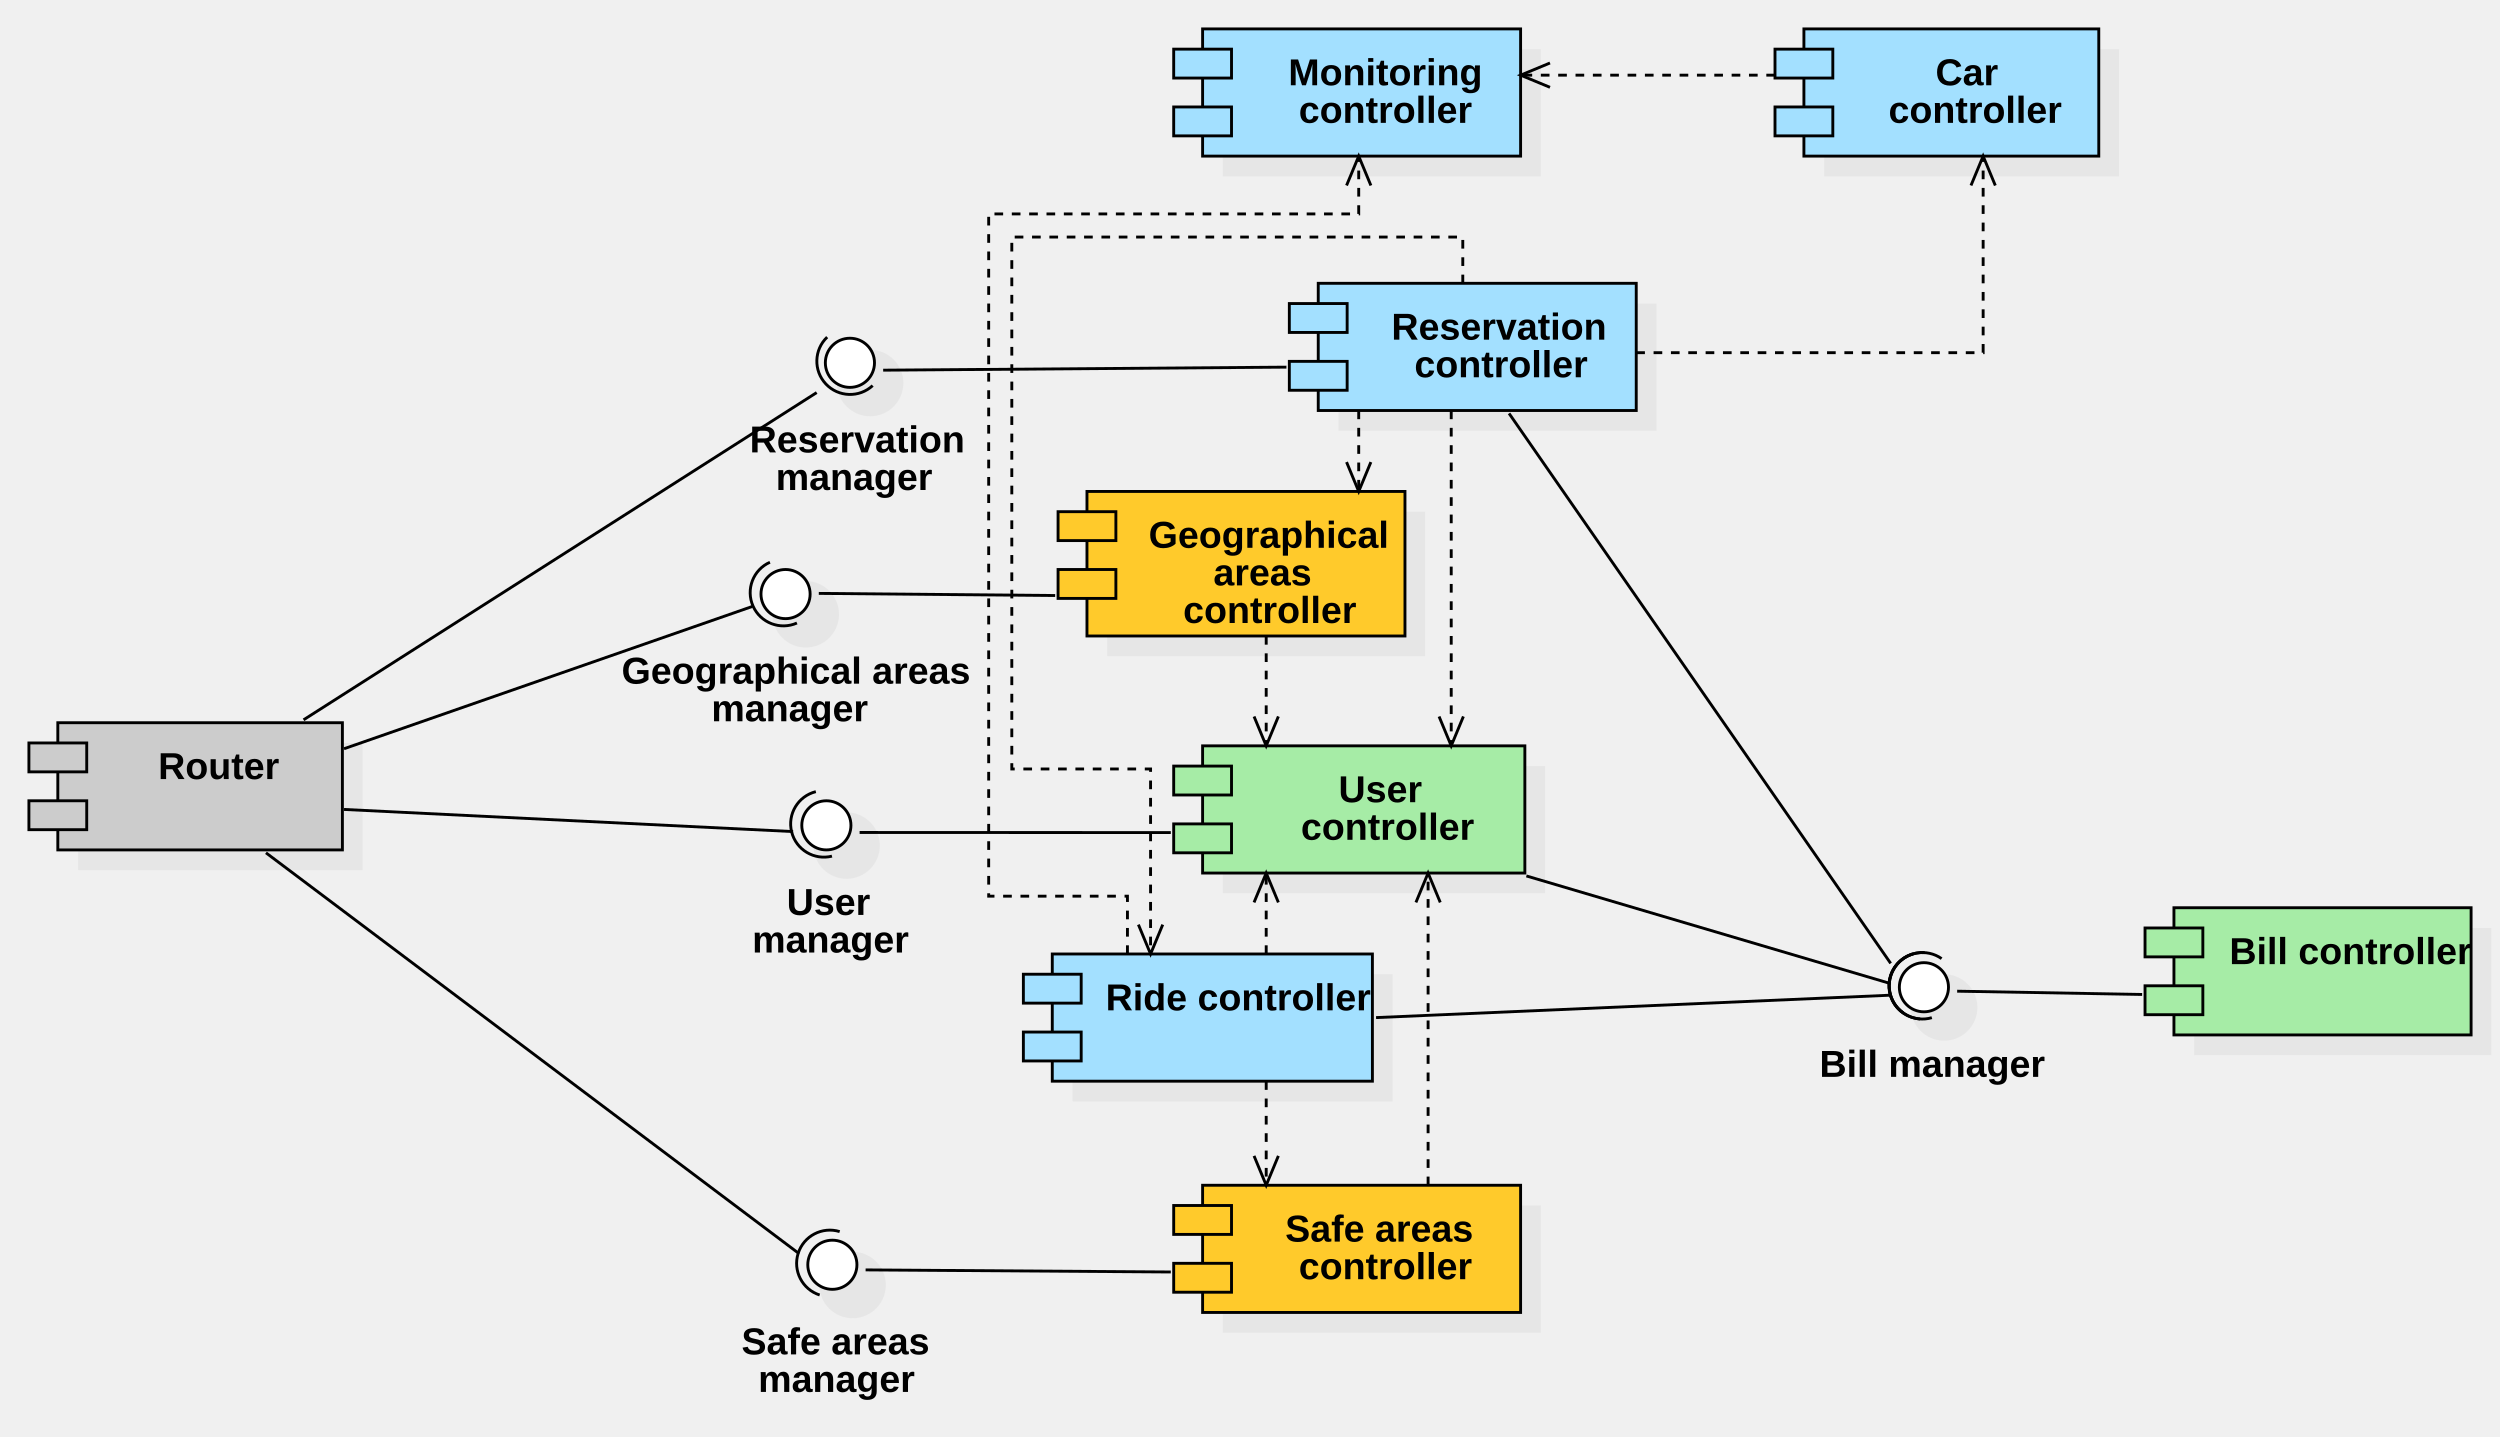
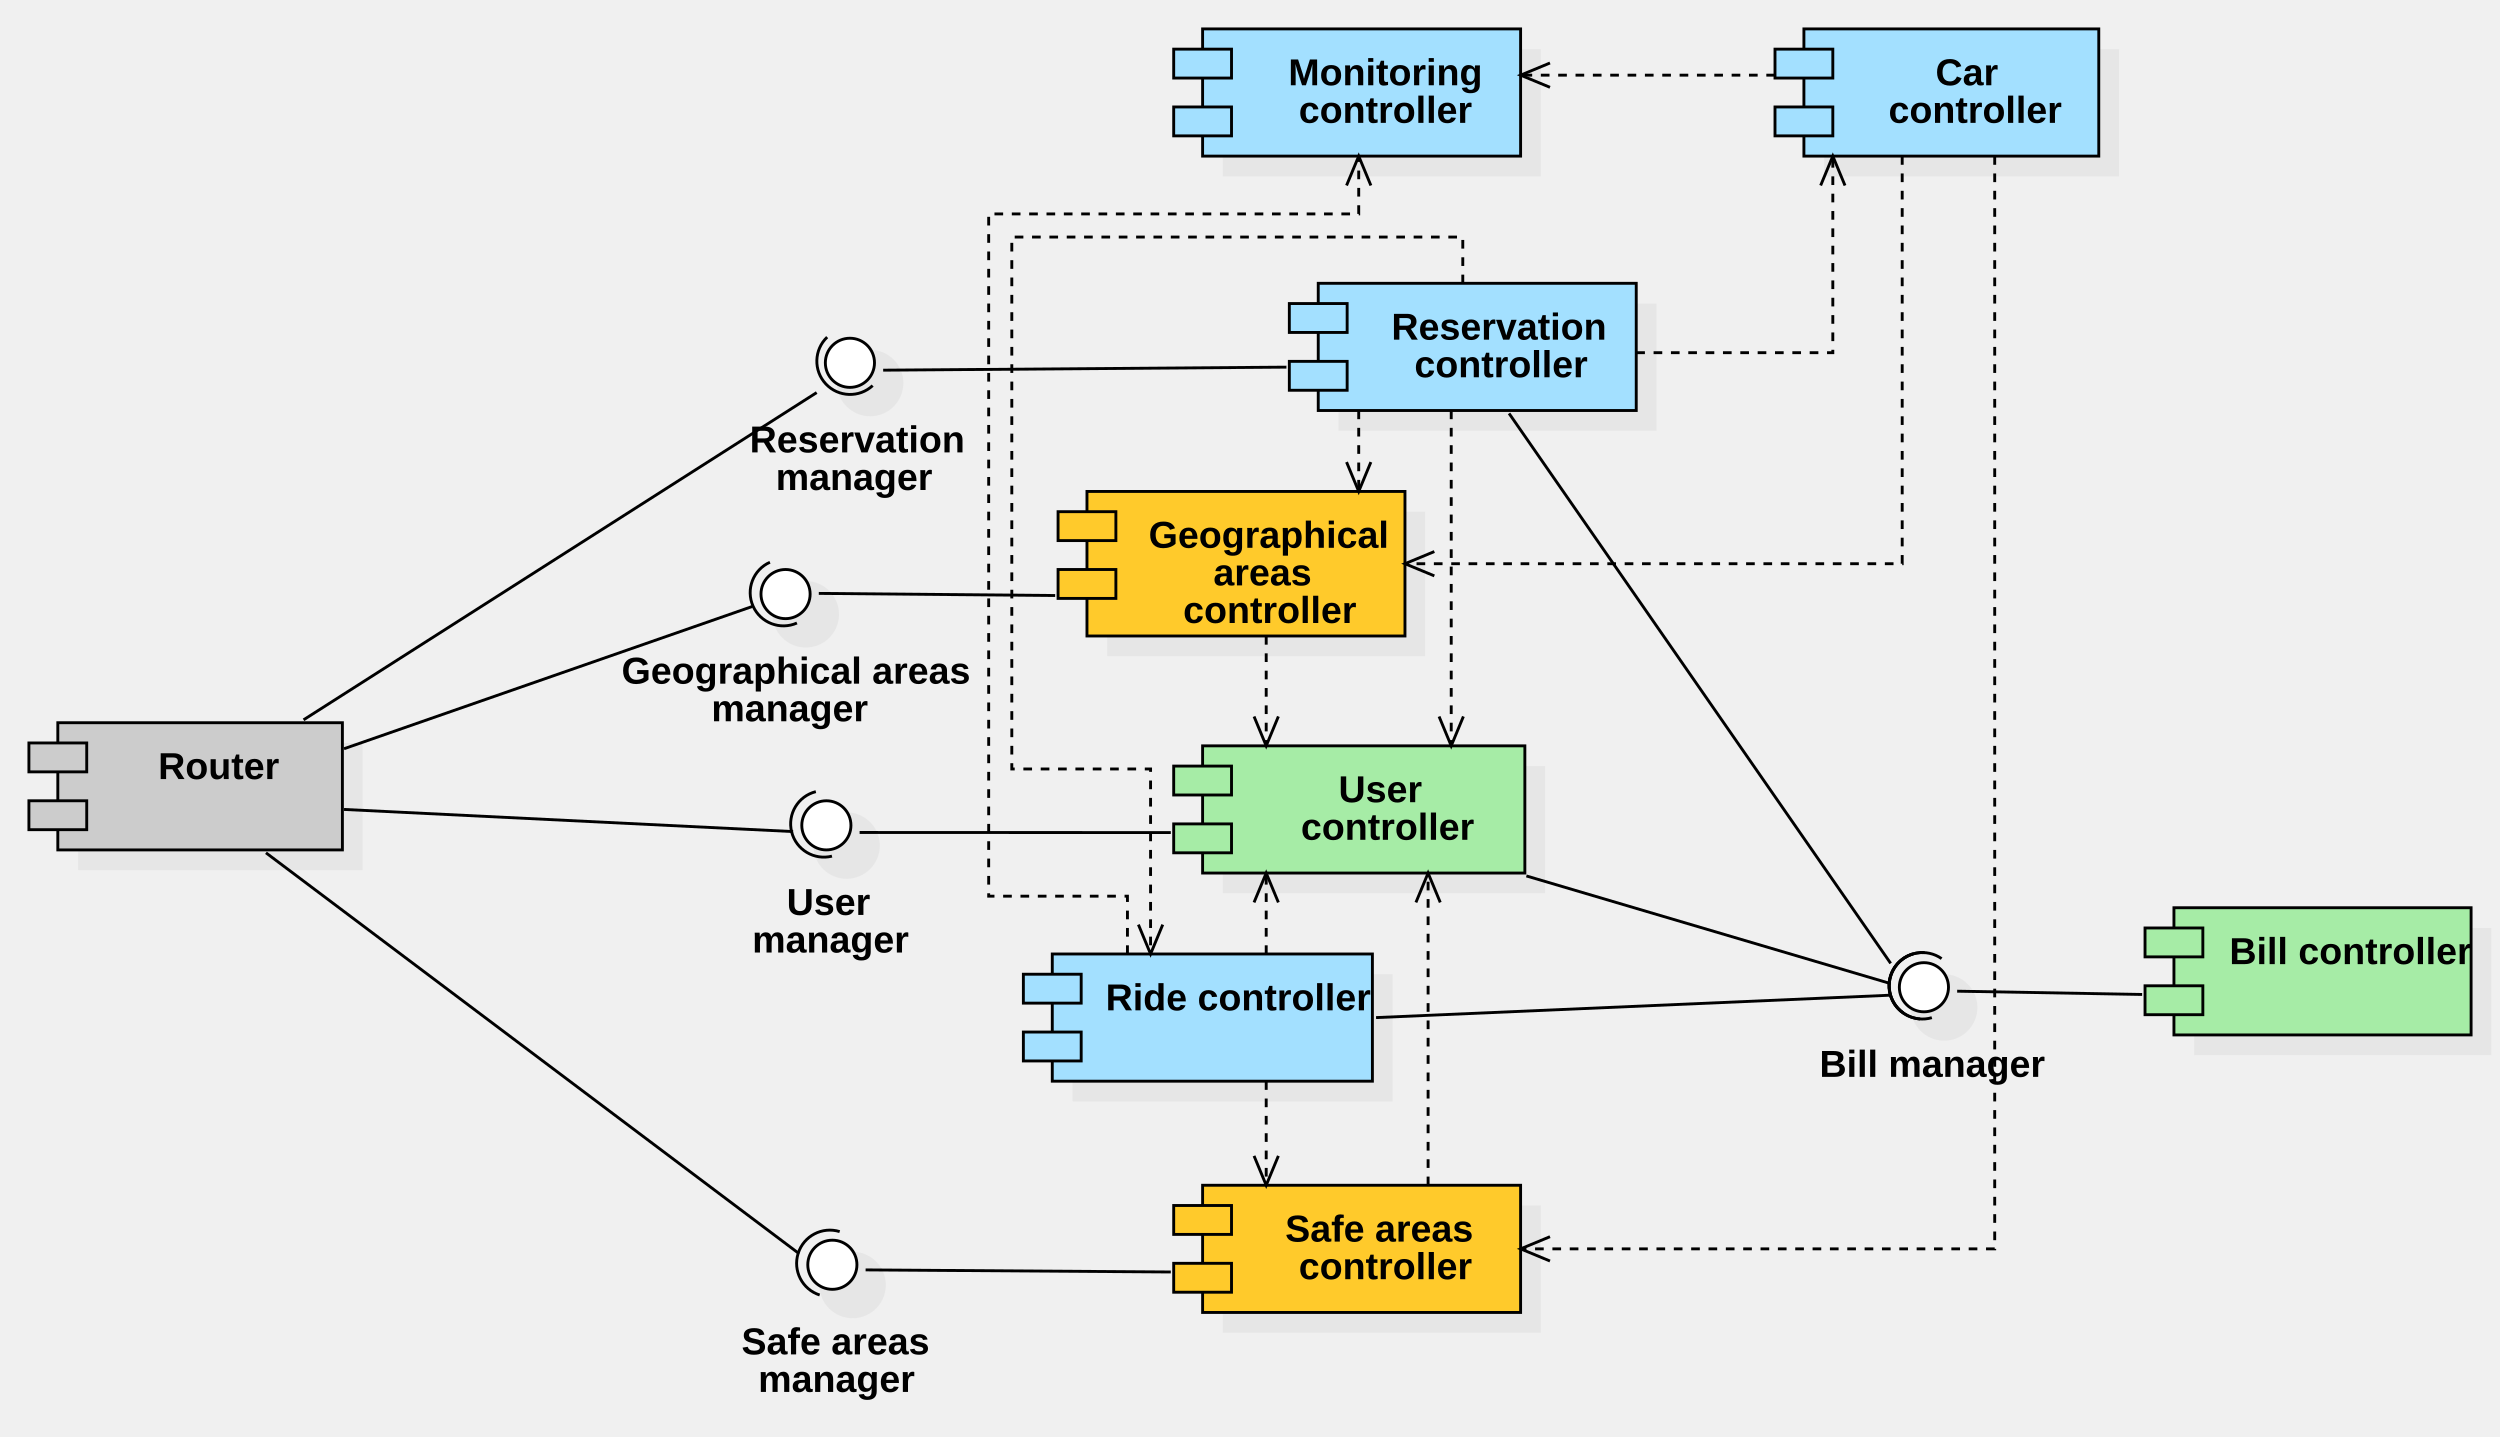
<svg xmlns="http://www.w3.org/2000/svg" version="1.1" width="864.789" height="497">
  <defs />
  <g>
    <g transform="translate(-38,-30) scale(1,1)">
      <rect fill="#C0C0C0" stroke="none" x="65" y="287" width="98.441" height="44" opacity="0.2" />
    </g>
    <g transform="translate(-38,-30) scale(1,1)">
      <rect fill="#cccccc" stroke="none" x="58" y="280" width="98.441" height="44" />
    </g>
    <g transform="translate(-38,-30) scale(1,1)">
      <path fill="none" stroke="#000000" d="M 58 280 L 156.441 280 L 156.441 324 L 58 324 L 58 280 Z Z" stroke-miterlimit="10" />
    </g>
    <g transform="translate(-38,-30) scale(1,1)">
      <rect fill="#cccccc" stroke="none" x="48" y="287" width="20" height="10" />
    </g>
    <g transform="translate(-38,-30) scale(1,1)">
      <path fill="none" stroke="#000000" d="M 48 287 L 68 287 L 68 297 L 48 297 L 48 287 Z Z" stroke-miterlimit="10" />
    </g>
    <g transform="translate(-38,-30) scale(1,1)">
      <rect fill="#cccccc" stroke="none" x="48" y="307" width="20" height="10" />
    </g>
    <g transform="translate(-38,-30) scale(1,1)">
      <path fill="none" stroke="#000000" d="M 48 307 L 68 307 L 68 317 L 48 317 L 48 307 Z Z" stroke-miterlimit="10" />
    </g>
    <g transform="translate(-38,-30) scale(1,1)">
      <g>
        <path fill="none" stroke="none" />
        <text fill="#000000" stroke="none" font-family="Arial" font-size="13px" font-style="normal" font-weight="bold" text-decoration="none" x="92.711" y="299.5">Router</text>
      </g>
    </g>
    <g transform="translate(-38,-30) scale(1,1)">
      <rect fill="#C0C0C0" stroke="none" x="461" y="47" width="110" height="44" opacity="0.2" />
    </g>
    <g transform="translate(-38,-30) scale(1,1)">
      <rect fill="#a3e0ff" stroke="none" x="454" y="40" width="110" height="44" />
    </g>
    <g transform="translate(-38,-30) scale(1,1)">
      <path fill="none" stroke="#000000" d="M 454 40 L 564 40 L 564 84 L 454 84 L 454 40 Z Z" stroke-miterlimit="10" />
    </g>
    <g transform="translate(-38,-30) scale(1,1)">
      <rect fill="#a3e0ff" stroke="none" x="444" y="47" width="20" height="10" />
    </g>
    <g transform="translate(-38,-30) scale(1,1)">
      <path fill="none" stroke="#000000" d="M 444 47 L 464 47 L 464 57 L 444 57 L 444 47 Z Z" stroke-miterlimit="10" />
    </g>
    <g transform="translate(-38,-30) scale(1,1)">
      <rect fill="#a3e0ff" stroke="none" x="444" y="67" width="20" height="10" />
    </g>
    <g transform="translate(-38,-30) scale(1,1)">
      <path fill="none" stroke="#000000" d="M 444 67 L 464 67 L 464 77 L 444 77 L 444 67 Z Z" stroke-miterlimit="10" />
    </g>
    <g transform="translate(-38,-30) scale(1,1)">
      <g>
        <path fill="none" stroke="none" />
        <text fill="#000000" stroke="none" font-family="Arial" font-size="13px" font-style="normal" font-weight="bold" text-decoration="none" x="483.652" y="59.5">Monitoring</text>
        <text fill="#000000" stroke="none" font-family="Arial" font-size="13px" font-style="normal" font-weight="bold" text-decoration="none" x="487.267" y="72.5">controller</text>
      </g>
    </g>
    <g transform="translate(-38,-30) scale(1,1)">
      <rect fill="#C0C0C0" stroke="none" x="501" y="135" width="110" height="44" opacity="0.2" />
    </g>
    <g transform="translate(-38,-30) scale(1,1)">
      <rect fill="#a3e0ff" stroke="none" x="494" y="128" width="110" height="44" />
    </g>
    <g transform="translate(-38,-30) scale(1,1)">
      <path fill="none" stroke="#000000" d="M 494 128 L 604 128 L 604 172 L 494 172 L 494 128 Z Z" stroke-miterlimit="10" />
    </g>
    <g transform="translate(-38,-30) scale(1,1)">
      <rect fill="#a3e0ff" stroke="none" x="484" y="135" width="20" height="10" />
    </g>
    <g transform="translate(-38,-30) scale(1,1)">
      <path fill="none" stroke="#000000" d="M 484 135 L 504 135 L 504 145 L 484 145 L 484 135 Z Z" stroke-miterlimit="10" />
    </g>
    <g transform="translate(-38,-30) scale(1,1)">
      <rect fill="#a3e0ff" stroke="none" x="484" y="155" width="20" height="10" />
    </g>
    <g transform="translate(-38,-30) scale(1,1)">
      <path fill="none" stroke="#000000" d="M 484 155 L 504 155 L 504 165 L 484 165 L 484 155 Z Z" stroke-miterlimit="10" />
    </g>
    <g transform="translate(-38,-30) scale(1,1)">
      <g>
        <path fill="none" stroke="none" />
        <text fill="#000000" stroke="none" font-family="Arial" font-size="13px" font-style="normal" font-weight="bold" text-decoration="none" x="519.316" y="147.5">Reservation</text>
        <text fill="#000000" stroke="none" font-family="Arial" font-size="13px" font-style="normal" font-weight="bold" text-decoration="none" x="527.267" y="160.5">controller</text>
      </g>
    </g>
    <g transform="translate(-38,-30) scale(1,1)">
      <rect fill="#C0C0C0" stroke="none" x="461" y="295" width="111.473" height="44" opacity="0.2" />
    </g>
    <g transform="translate(-38,-30) scale(1,1)">
      <rect fill="#a6eca6" stroke="none" x="454" y="288" width="111.473" height="44" />
    </g>
    <g transform="translate(-38,-30) scale(1,1)">
      <path fill="none" stroke="#000000" d="M 454 288 L 565.473 288 L 565.473 332 L 454 332 L 454 288 Z Z" stroke-miterlimit="10" />
    </g>
    <g transform="translate(-38,-30) scale(1,1)">
      <rect fill="#a6eca6" stroke="none" x="444" y="295" width="20" height="10" />
    </g>
    <g transform="translate(-38,-30) scale(1,1)">
      <path fill="none" stroke="#000000" d="M 444 295 L 464 295 L 464 305 L 444 305 L 444 295 Z Z" stroke-miterlimit="10" />
    </g>
    <g transform="translate(-38,-30) scale(1,1)">
      <rect fill="#a6eca6" stroke="none" x="444" y="315" width="20" height="10" />
    </g>
    <g transform="translate(-38,-30) scale(1,1)">
      <path fill="none" stroke="#000000" d="M 444 315 L 464 315 L 464 325 L 444 325 L 444 315 Z Z" stroke-miterlimit="10" />
    </g>
    <g transform="translate(-38,-30) scale(1,1)">
      <g>
        <path fill="none" stroke="none" />
        <text fill="#000000" stroke="none" font-family="Arial" font-size="13px" font-style="normal" font-weight="bold" text-decoration="none" x="501.013" y="307.5">User</text>
        <text fill="#000000" stroke="none" font-family="Arial" font-size="13px" font-style="normal" font-weight="bold" text-decoration="none" x="488.003" y="320.5">controller</text>
      </g>
    </g>
    <g transform="translate(-38,-30) scale(1,1)">
      <rect fill="#C0C0C0" stroke="none" x="409" y="367" width="110.736" height="44" opacity="0.2" />
    </g>
    <g transform="translate(-38,-30) scale(1,1)">
      <rect fill="#a3e0ff" stroke="none" x="402" y="360" width="110.736" height="44" />
    </g>
    <g transform="translate(-38,-30) scale(1,1)">
      <path fill="none" stroke="#000000" d="M 402 360 L 512.736 360 L 512.736 404 L 402 404 L 402 360 Z Z" stroke-miterlimit="10" />
    </g>
    <g transform="translate(-38,-30) scale(1,1)">
      <rect fill="#a3e0ff" stroke="none" x="392" y="367" width="20" height="10" />
    </g>
    <g transform="translate(-38,-30) scale(1,1)">
      <path fill="none" stroke="#000000" d="M 392 367 L 412 367 L 412 377 L 392 377 L 392 367 Z Z" stroke-miterlimit="10" />
    </g>
    <g transform="translate(-38,-30) scale(1,1)">
      <rect fill="#a3e0ff" stroke="none" x="392" y="387" width="20" height="10" />
    </g>
    <g transform="translate(-38,-30) scale(1,1)">
      <path fill="none" stroke="#000000" d="M 392 387 L 412 387 L 412 397 L 392 397 L 392 387 Z Z" stroke-miterlimit="10" />
    </g>
    <g transform="translate(-38,-30) scale(1,1)">
      <g>
        <path fill="none" stroke="none" />
        <text fill="#000000" stroke="none" font-family="Arial" font-size="13px" font-style="normal" font-weight="bold" text-decoration="none" x="420.461" y="379.5">Ride controller</text>
      </g>
    </g>
    <g transform="translate(-38,-30) scale(1,1)">
      <rect fill="#C0C0C0" stroke="none" x="421" y="207" width="110" height="50" opacity="0.2" />
    </g>
    <g transform="translate(-38,-30) scale(1,1)">
      <rect fill="#ffca2b" stroke="none" x="414" y="200" width="110" height="50" />
    </g>
    <g transform="translate(-38,-30) scale(1,1)">
      <path fill="none" stroke="#000000" d="M 414 200 L 524 200 L 524 250 L 414 250 L 414 200 Z Z" stroke-miterlimit="10" />
    </g>
    <g transform="translate(-38,-30) scale(1,1)">
      <rect fill="#ffca2b" stroke="none" x="404" y="207" width="20" height="10" />
    </g>
    <g transform="translate(-38,-30) scale(1,1)">
      <path fill="none" stroke="#000000" d="M 404 207 L 424 207 L 424 217 L 404 217 L 404 207 Z Z" stroke-miterlimit="10" />
    </g>
    <g transform="translate(-38,-30) scale(1,1)">
      <rect fill="#ffca2b" stroke="none" x="404" y="227" width="20" height="10" />
    </g>
    <g transform="translate(-38,-30) scale(1,1)">
      <path fill="none" stroke="#000000" d="M 404 227 L 424 227 L 424 237 L 404 237 L 404 227 Z Z" stroke-miterlimit="10" />
    </g>
    <g transform="translate(-38,-30) scale(1,1)">
      <g>
        <path fill="none" stroke="none" />
        <text fill="#000000" stroke="none" font-family="Arial" font-size="13px" font-style="normal" font-weight="bold" text-decoration="none" x="435.336" y="219.5">Geographical</text>
        <text fill="#000000" stroke="none" font-family="Arial" font-size="13px" font-style="normal" font-weight="bold" text-decoration="none" x="457.74" y="232.5">areas</text>
        <text fill="#000000" stroke="none" font-family="Arial" font-size="13px" font-style="normal" font-weight="bold" text-decoration="none" x="447.267" y="245.5">controller</text>
      </g>
    </g>
    <g transform="translate(-38,-30) scale(1,1)">
      <rect fill="#C0C0C0" stroke="none" x="461" y="447" width="110" height="44" opacity="0.2" />
    </g>
    <g transform="translate(-38,-30) scale(1,1)">
      <rect fill="#ffca2b" stroke="none" x="454" y="440" width="110" height="44" />
    </g>
    <g transform="translate(-38,-30) scale(1,1)">
      <path fill="none" stroke="#000000" d="M 454 440 L 564 440 L 564 484 L 454 484 L 454 440 Z Z" stroke-miterlimit="10" />
    </g>
    <g transform="translate(-38,-30) scale(1,1)">
      <rect fill="#ffca2b" stroke="none" x="444" y="447" width="20" height="10" />
    </g>
    <g transform="translate(-38,-30) scale(1,1)">
      <path fill="none" stroke="#000000" d="M 444 447 L 464 447 L 464 457 L 444 457 L 444 447 Z Z" stroke-miterlimit="10" />
    </g>
    <g transform="translate(-38,-30) scale(1,1)">
      <rect fill="#ffca2b" stroke="none" x="444" y="467" width="20" height="10" />
    </g>
    <g transform="translate(-38,-30) scale(1,1)">
      <path fill="none" stroke="#000000" d="M 444 467 L 464 467 L 464 477 L 444 477 L 444 467 Z Z" stroke-miterlimit="10" />
    </g>
    <g transform="translate(-38,-30) scale(1,1)">
      <g>
        <path fill="none" stroke="none" />
        <text fill="#000000" stroke="none" font-family="Arial" font-size="13px" font-style="normal" font-weight="bold" text-decoration="none" x="482.563" y="459.5">Safe areas</text>
        <text fill="#000000" stroke="none" font-family="Arial" font-size="13px" font-style="normal" font-weight="bold" text-decoration="none" x="487.267" y="472.5">controller</text>
      </g>
    </g>
    <g transform="translate(-38,-30) scale(1,1)">
      <rect fill="#C0C0C0" stroke="none" x="797" y="351" width="102.789" height="44" opacity="0.2" />
    </g>
    <g transform="translate(-38,-30) scale(1,1)">
      <rect fill="#a6eca6" stroke="none" x="790" y="344" width="102.789" height="44" />
    </g>
    <g transform="translate(-38,-30) scale(1,1)">
      <path fill="none" stroke="#000000" d="M 790 344 L 892.789 344 L 892.789 388 L 790 388 L 790 344 Z Z" stroke-miterlimit="10" />
    </g>
    <g transform="translate(-38,-30) scale(1,1)">
      <rect fill="#a6eca6" stroke="none" x="780" y="351" width="20" height="10" />
    </g>
    <g transform="translate(-38,-30) scale(1,1)">
      <path fill="none" stroke="#000000" d="M 780 351 L 800 351 L 800 361 L 780 361 L 780 351 Z Z" stroke-miterlimit="10" />
    </g>
    <g transform="translate(-38,-30) scale(1,1)">
      <rect fill="#a6eca6" stroke="none" x="780" y="371" width="20" height="10" />
    </g>
    <g transform="translate(-38,-30) scale(1,1)">
      <path fill="none" stroke="#000000" d="M 780 371 L 800 371 L 800 381 L 780 381 L 780 371 Z Z" stroke-miterlimit="10" />
    </g>
    <g transform="translate(-38,-30) scale(1,1)">
      <g>
        <path fill="none" stroke="none" />
        <text fill="#000000" stroke="none" font-family="Arial" font-size="13px" font-style="normal" font-weight="bold" text-decoration="none" x="809.188" y="363.5">Bill controller</text>
      </g>
    </g>
    <g transform="translate(-38,-30) scale(1,1)">
      <rect fill="#C0C0C0" stroke="none" x="669" y="47" width="102" height="44" opacity="0.2" />
    </g>
    <g transform="translate(-38,-30) scale(1,1)">
      <rect fill="#a3e0ff" stroke="none" x="662" y="40" width="102" height="44" />
    </g>
    <g transform="translate(-38,-30) scale(1,1)">
      <path fill="none" stroke="#000000" d="M 662 40 L 764 40 L 764 84 L 662 84 L 662 40 Z Z" stroke-miterlimit="10" />
    </g>
    <g transform="translate(-38,-30) scale(1,1)">
      <rect fill="#a3e0ff" stroke="none" x="652" y="47" width="20" height="10" />
    </g>
    <g transform="translate(-38,-30) scale(1,1)">
      <path fill="none" stroke="#000000" d="M 652 47 L 672 47 L 672 57 L 652 57 L 652 47 Z Z" stroke-miterlimit="10" />
    </g>
    <g transform="translate(-38,-30) scale(1,1)">
      <rect fill="#a3e0ff" stroke="none" x="652" y="67" width="20" height="10" />
    </g>
    <g transform="translate(-38,-30) scale(1,1)">
      <path fill="none" stroke="#000000" d="M 652 67 L 672 67 L 672 77 L 652 77 L 652 67 Z Z" stroke-miterlimit="10" />
    </g>
    <g transform="translate(-38,-30) scale(1,1)">
      <g>
        <path fill="none" stroke="none" />
        <text fill="#000000" stroke="none" font-family="Arial" font-size="13px" font-style="normal" font-weight="bold" text-decoration="none" x="707.526" y="59.5">Car</text>
        <text fill="#000000" stroke="none" font-family="Arial" font-size="13px" font-style="normal" font-weight="bold" text-decoration="none" x="691.267" y="72.5">controller</text>
      </g>
    </g>
    <g transform="translate(-38,-30) scale(1,1)">
      <path fill="#C0C0C0" stroke="none" d="M 327.5 162.5 C 327.5 156.149 332.649 151 339 151 C 345.351 151 350.5 156.149 350.5 162.5 C 350.5 168.851 345.351 174 339 174 C 332.649 174 327.5 168.851 327.5 162.5 Z" opacity="0.2" />
    </g>
    <g transform="translate(-38,-30) scale(1,1)">
      <path fill="none" stroke="#000000" d="M 339.871 163.384 A 11.5 11.5 0 0 1 324.129 146.616" stroke-miterlimit="10" />
    </g>
    <g transform="translate(-38,-30) scale(1,1)">
      <path fill="#ffffff" stroke="none" d="M 323.5 155.5 C 323.5 150.806 327.306 147 332 147 C 336.694 147 340.5 150.806 340.5 155.5 C 340.5 160.194 336.694 164 332 164 C 327.306 164 323.5 160.194 323.5 155.5 Z" />
    </g>
    <g transform="translate(-38,-30) scale(1,1)">
      <path fill="none" stroke="#000000" d="M 323.5 155.5 C 323.5 150.806 327.306 147 332 147 C 336.694 147 340.5 150.806 340.5 155.5 C 340.5 160.194 336.694 164 332 164 C 327.306 164 323.5 160.194 323.5 155.5 Z" stroke-miterlimit="10" />
    </g>
    <g transform="translate(-38,-30) scale(1,1)">
      <g>
        <path fill="none" stroke="none" />
        <text fill="#000000" stroke="none" font-family="Arial" font-size="13px" font-style="normal" font-weight="bold" text-decoration="none" x="297.316" y="186.5">Reservation</text>
        <text fill="#000000" stroke="none" font-family="Arial" font-size="13px" font-style="normal" font-weight="bold" text-decoration="none" x="306.346" y="199.5">manager</text>
      </g>
    </g>
    <g transform="translate(-38,-30) scale(1,1)">
      <path fill="none" stroke="#000000" d="M 483 157 L 343.5 158.051" stroke-miterlimit="10" />
    </g>
    <g transform="translate(-38,-30) scale(1,1)">
      <path fill="#C0C0C0" stroke="none" d="M 319.354 322.5 C 319.354 316.149 324.503 311 330.854 311 C 337.206 311 342.354 316.149 342.354 322.5 C 342.354 328.851 337.206 334 330.854 334 C 324.503 334 319.354 328.851 319.354 322.5 Z" opacity="0.2" />
    </g>
    <g transform="translate(-38,-30) scale(1,1)">
      <path fill="none" stroke="#000000" d="M 325.789 326.157 A 11.5 11.5 0 0 1 320.211 303.843" stroke-miterlimit="10" />
    </g>
    <g transform="translate(-38,-30) scale(1,1)">
      <path fill="#ffffff" stroke="none" d="M 315.354 315.5 C 315.354 310.806 319.16 307 323.854 307 C 328.549 307 332.354 310.806 332.354 315.5 C 332.354 320.194 328.549 324 323.854 324 C 319.16 324 315.354 320.194 315.354 315.5 Z" />
    </g>
    <g transform="translate(-38,-30) scale(1,1)">
      <path fill="none" stroke="#000000" d="M 315.354 315.5 C 315.354 310.806 319.16 307 323.854 307 C 328.549 307 332.354 310.806 332.354 315.5 C 332.354 320.194 328.549 324 323.854 324 C 319.16 324 315.354 320.194 315.354 315.5 Z" stroke-miterlimit="10" />
    </g>
    <g transform="translate(-38,-30) scale(1,1)">
      <g>
        <path fill="none" stroke="none" />
        <text fill="#000000" stroke="none" font-family="Arial" font-size="13px" font-style="normal" font-weight="bold" text-decoration="none" x="310.131" y="346.5">User</text>
        <text fill="#000000" stroke="none" font-family="Arial" font-size="13px" font-style="normal" font-weight="bold" text-decoration="none" x="298.2" y="359.5">manager</text>
      </g>
    </g>
    <g transform="translate(-38,-30) scale(1,1)">
      <path fill="none" stroke="#000000" d="M 443 318 L 335.354 317.965" stroke-miterlimit="10" />
    </g>
    <g transform="translate(-38,-30) scale(1,1)">
      <path fill="#C0C0C0" stroke="none" d="M 305.235 242.5 C 305.235 236.149 310.384 231 316.735 231 C 323.087 231 328.235 236.149 328.235 242.5 C 328.235 248.851 323.087 254 316.735 254 C 310.384 254 305.235 248.851 305.235 242.5 Z" opacity="0.2" />
    </g>
    <g transform="translate(-38,-30) scale(1,1)">
      <path fill="none" stroke="#000000" d="M 313.671 245.509 A 11.5 11.5 0 0 1 304.329 224.491" stroke-miterlimit="10" />
    </g>
    <g transform="translate(-38,-30) scale(1,1)">
      <path fill="#ffffff" stroke="none" d="M 301.235 235.5 C 301.235 230.806 305.041 227 309.735 227 C 314.43 227 318.235 230.806 318.235 235.5 C 318.235 240.194 314.43 244 309.735 244 C 305.041 244 301.235 240.194 301.235 235.5 Z" />
    </g>
    <g transform="translate(-38,-30) scale(1,1)">
      <path fill="none" stroke="#000000" d="M 301.235 235.5 C 301.235 230.806 305.041 227 309.735 227 C 314.43 227 318.235 230.806 318.235 235.5 C 318.235 240.194 314.43 244 309.735 244 C 305.041 244 301.235 240.194 301.235 235.5 Z" stroke-miterlimit="10" />
    </g>
    <g transform="translate(-38,-30) scale(1,1)">
      <g>
        <path fill="none" stroke="none" />
        <text fill="#000000" stroke="none" font-family="Arial" font-size="13px" font-style="normal" font-weight="bold" text-decoration="none" x="253.006" y="266.5">Geographical areas</text>
        <text fill="#000000" stroke="none" font-family="Arial" font-size="13px" font-style="normal" font-weight="bold" text-decoration="none" x="284.081" y="279.5">manager</text>
      </g>
    </g>
    <g transform="translate(-38,-30) scale(1,1)">
      <path fill="none" stroke="#000000" d="M 403 236 L 321.235 235.269" stroke-miterlimit="10" />
    </g>
    <g transform="translate(-38,-30) scale(1,1)">
      <path fill="#C0C0C0" stroke="none" d="M 321.426 474.5 C 321.426 468.149 326.575 463 332.926 463 C 339.278 463 344.426 468.149 344.426 474.5 C 344.426 480.851 339.278 486 332.926 486 C 326.575 486 321.426 480.851 321.426 474.5 Z" opacity="0.2" />
    </g>
    <g transform="translate(-38,-30) scale(1,1)">
      <path fill="none" stroke="#000000" d="M 321.537 477.966 A 11.5 11.5 0 0 1 328.463 456.034" stroke-miterlimit="10" />
    </g>
    <g transform="translate(-38,-30) scale(1,1)">
      <path fill="#ffffff" stroke="none" d="M 317.426 467.5 C 317.426 462.806 321.232 459 325.926 459 C 330.621 459 334.426 462.806 334.426 467.5 C 334.426 472.194 330.621 476 325.926 476 C 321.232 476 317.426 472.194 317.426 467.5 Z" />
    </g>
    <g transform="translate(-38,-30) scale(1,1)">
      <path fill="none" stroke="#000000" d="M 317.426 467.5 C 317.426 462.806 321.232 459 325.926 459 C 330.621 459 334.426 462.806 334.426 467.5 C 334.426 472.194 330.621 476 325.926 476 C 321.232 476 317.426 472.194 317.426 467.5 Z" stroke-miterlimit="10" />
    </g>
    <g transform="translate(-38,-30) scale(1,1)">
      <g>
        <path fill="none" stroke="none" />
        <text fill="#000000" stroke="none" font-family="Arial" font-size="13px" font-style="normal" font-weight="bold" text-decoration="none" x="294.49" y="498.5">Safe areas</text>
        <text fill="#000000" stroke="none" font-family="Arial" font-size="13px" font-style="normal" font-weight="bold" text-decoration="none" x="300.272" y="511.5">manager</text>
      </g>
    </g>
    <g transform="translate(-38,-30) scale(1,1)">
      <path fill="none" stroke="#000000" d="M 443 470 L 337.426 469.278" stroke-miterlimit="10" />
    </g>
    <g transform="translate(-38,-30) scale(1,1)">
      <path fill="none" stroke="#000000" d="M 143 279 L 320.5 165.796" stroke-miterlimit="10" />
    </g>
    <g transform="translate(-38,-30) scale(1,1)">
      <path fill="none" stroke="#000000" d="M 157 310 L 312.354 317.661" stroke-miterlimit="10" />
    </g>
    <g transform="translate(-38,-30) scale(1,1)">
      <path fill="none" stroke="#000000" d="M 157 289 L 298.235 239.784" stroke-miterlimit="10" />
    </g>
    <g transform="translate(-38,-30) scale(1,1)">
      <path fill="none" stroke="#000000" d="M 130 325 L 314.426 463.661" stroke-miterlimit="10" />
    </g>
    <g transform="translate(-38,-30) scale(1,1)">
      <path fill="#C0C0C0" stroke="none" d="M 699.013 378.5 C 699.013 372.149 704.161 367 710.513 367 C 716.864 367 722.013 372.149 722.013 378.5 C 722.013 384.851 716.864 390 710.513 390 C 704.161 390 699.013 384.851 699.013 378.5 Z" opacity="0.2" />
    </g>
    <g transform="translate(-38,-30) scale(1,1)">
      <path fill="none" stroke="#000000" d="M 706.258 382.029 A 11.5 11.5 0 0 1 699.742 359.971" stroke-miterlimit="10" />
    </g>
    <g transform="translate(-38,-30) scale(1,1)">
      <path fill="none" stroke="#000000" d="M 696.368 380.395 A 11.5 11.5 0 0 1 709.632 361.605" stroke-miterlimit="10" />
    </g>
    <g transform="translate(-38,-30) scale(1,1)">
      <path fill="none" stroke="#000000" d="M 702.218 382.473 A 11.5 11.5 0 1 1 703.782 359.527" stroke-miterlimit="10" />
    </g>
    <g transform="translate(-38,-30) scale(1,1)">
      <path fill="#ffffff" stroke="none" d="M 695.013 371.5 C 695.013 366.806 698.818 363 703.513 363 C 708.207 363 712.013 366.806 712.013 371.5 C 712.013 376.194 708.207 380 703.513 380 C 698.818 380 695.013 376.194 695.013 371.5 Z" />
    </g>
    <g transform="translate(-38,-30) scale(1,1)">
      <path fill="none" stroke="#000000" d="M 695.013 371.5 C 695.013 366.806 698.818 363 703.513 363 C 708.207 363 712.013 366.806 712.013 371.5 C 712.013 376.194 708.207 380 703.513 380 C 698.818 380 695.013 376.194 695.013 371.5 Z" stroke-miterlimit="10" />
    </g>
    <g transform="translate(-38,-30) scale(1,1)">
      <g>
        <path fill="none" stroke="none" />
        <text fill="#000000" stroke="none" font-family="Arial" font-size="13px" font-style="normal" font-weight="bold" text-decoration="none" x="667.385" y="402.5">Bill manager</text>
      </g>
    </g>
    <g transform="translate(-38,-30) scale(1,1)">
      <path fill="none" stroke="#000000" d="M 779 374 L 715.013 372.869" stroke-miterlimit="10" />
    </g>
    <g transform="translate(-38,-30) scale(1,1)">
      <path fill="none" stroke="#000000" d="M 514 382 L 692.013 374.246" stroke-miterlimit="10" />
    </g>
    <g transform="translate(-38,-30) scale(1,1)">
      <path fill="none" stroke="#000000" d="M 560 173 L 692.013 363.244" stroke-miterlimit="10" />
    </g>
    <g transform="translate(-38,-30) scale(1,1)">
      <path fill="none" stroke="#000000" d="M 566 333 L 692.013 370.251" stroke-miterlimit="10" />
    </g>
    <g transform="translate(-38,-30) scale(1,1)">
      <path fill="none" stroke="#000000" d="M 508 172 L 508 200" stroke-miterlimit="10" stroke-dasharray="3" />
    </g>
    <g transform="translate(-38,-30) scale(1,1)">
      <path fill="none" stroke="#000000" d="M 503.79 189.837 L 508 200 L 512.21 189.837" stroke-miterlimit="10" />
    </g>
    <g transform="translate(-38,-30) scale(1,1)">
      <path fill="none" stroke="#000000" d="M 476 404 L 476 440" stroke-miterlimit="10" stroke-dasharray="3" />
    </g>
    <g transform="translate(-38,-30) scale(1,1)">
      <path fill="none" stroke="#000000" d="M 471.79 429.837 L 476 440 L 480.21 429.837" stroke-miterlimit="10" />
    </g>
    <g transform="translate(-38,-30) scale(1,1)">
      <path fill="none" stroke="#000000" d="M 540 172 L 540 288" stroke-miterlimit="10" stroke-dasharray="3" />
    </g>
    <g transform="translate(-38,-30) scale(1,1)">
      <path fill="none" stroke="#000000" d="M 535.79 277.837 L 540 288 L 544.21 277.837" stroke-miterlimit="10" />
    </g>
    <g transform="translate(-38,-30) scale(1,1)">
      <path fill="none" stroke="#000000" d="M 476 250 L 476 288" stroke-miterlimit="10" stroke-dasharray="3" />
    </g>
    <g transform="translate(-38,-30) scale(1,1)">
      <path fill="none" stroke="#000000" d="M 471.79 277.837 L 476 288 L 480.21 277.837" stroke-miterlimit="10" />
    </g>
    <g transform="translate(-38,-30) scale(1,1)">
      <path fill="none" stroke="#000000" d="M 532 440 L 532 332" stroke-miterlimit="10" stroke-dasharray="3" />
    </g>
    <g transform="translate(-38,-30) scale(1,1)">
      <path fill="none" stroke="#000000" d="M 536.21 342.163 L 532 332 L 527.79 342.163" stroke-miterlimit="10" />
    </g>
    <g transform="translate(-38,-30) scale(1,1)">
      <path fill="none" stroke="#000000" d="M 476 360 L 476 332" stroke-miterlimit="10" stroke-dasharray="3" />
    </g>
    <g transform="translate(-38,-30) scale(1,1)">
      <path fill="none" stroke="#000000" d="M 480.21 342.163 L 476 332 L 471.79 342.163" stroke-miterlimit="10" />
    </g>
    <g transform="translate(-38,-30) scale(1,1)">
      <path fill="none" stroke="#000000" d="M 652 56 L 564 56" stroke-miterlimit="10" stroke-dasharray="3" />
    </g>
    <g transform="translate(-38,-30) scale(1,1)">
      <path fill="none" stroke="#000000" d="M 574.163 51.79 L 564 56 L 574.163 60.21" stroke-miterlimit="10" />
    </g>
    <g transform="translate(-38,-30) scale(1,1)">
-       <path fill="none" stroke="#000000" d="M 604 152 L 724 152 L 724 84" stroke-miterlimit="10" stroke-dasharray="3" />
-     </g>
-     <g transform="translate(-38,-30) scale(1,1)">
-       <path fill="none" stroke="#000000" d="M 728.21 94.163 L 724 84 L 719.79 94.163" stroke-miterlimit="10" />
+       <path fill="none" stroke="#000000" d="M 604 152 L 672 152 L 672 84" stroke-miterlimit="10" stroke-dasharray="3" />
+     </g>
+     <g transform="translate(-38,-30) scale(1,1)">
+       <path fill="none" stroke="#000000" d="M 676.21 94.163 L 672 84 L 667.79 94.163" stroke-miterlimit="10" />
    </g>
    <g transform="translate(-38,-30) scale(1,1)">
      <path fill="none" stroke="#000000" d="M 428 360 L 428 340 L 380 340 L 380 104 L 508 104 L 508 84" stroke-miterlimit="10" stroke-dasharray="3" />
    </g>
    <g transform="translate(-38,-30) scale(1,1)">
      <path fill="none" stroke="#000000" d="M 512.21 94.163 L 508 84 L 503.79 94.163" stroke-miterlimit="10" />
    </g>
    <g transform="translate(-38,-30) scale(1,1)">
      <path fill="none" stroke="#000000" d="M 544 128 L 544 112 L 388 112 L 388 296 L 436 296 L 436 360" stroke-miterlimit="10" stroke-dasharray="3" />
    </g>
    <g transform="translate(-38,-30) scale(1,1)">
      <path fill="none" stroke="#000000" d="M 431.79 349.837 L 436 360 L 440.21 349.837" stroke-miterlimit="10" />
+     </g>
+     <g transform="translate(-38,-30) scale(1,1)">
+       <path fill="none" stroke="#000000" d="M 696 84 L 696 225 L 524 225" stroke-miterlimit="10" stroke-dasharray="3" />
+     </g>
+     <g transform="translate(-38,-30) scale(1,1)">
+       <path fill="none" stroke="#000000" d="M 534.163 220.79 L 524 225 L 534.163 229.21" stroke-miterlimit="10" />
+     </g>
+     <g transform="translate(-38,-30) scale(1,1)">
+       <path fill="none" stroke="#000000" d="M 728 84 L 728 462 L 564 462" stroke-miterlimit="10" stroke-dasharray="3" />
+     </g>
+     <g transform="translate(-38,-30) scale(1,1)">
+       <path fill="none" stroke="#000000" d="M 574.163 457.79 L 564 462 L 574.163 466.21" stroke-miterlimit="10" />
    </g>
  </g>
</svg>
